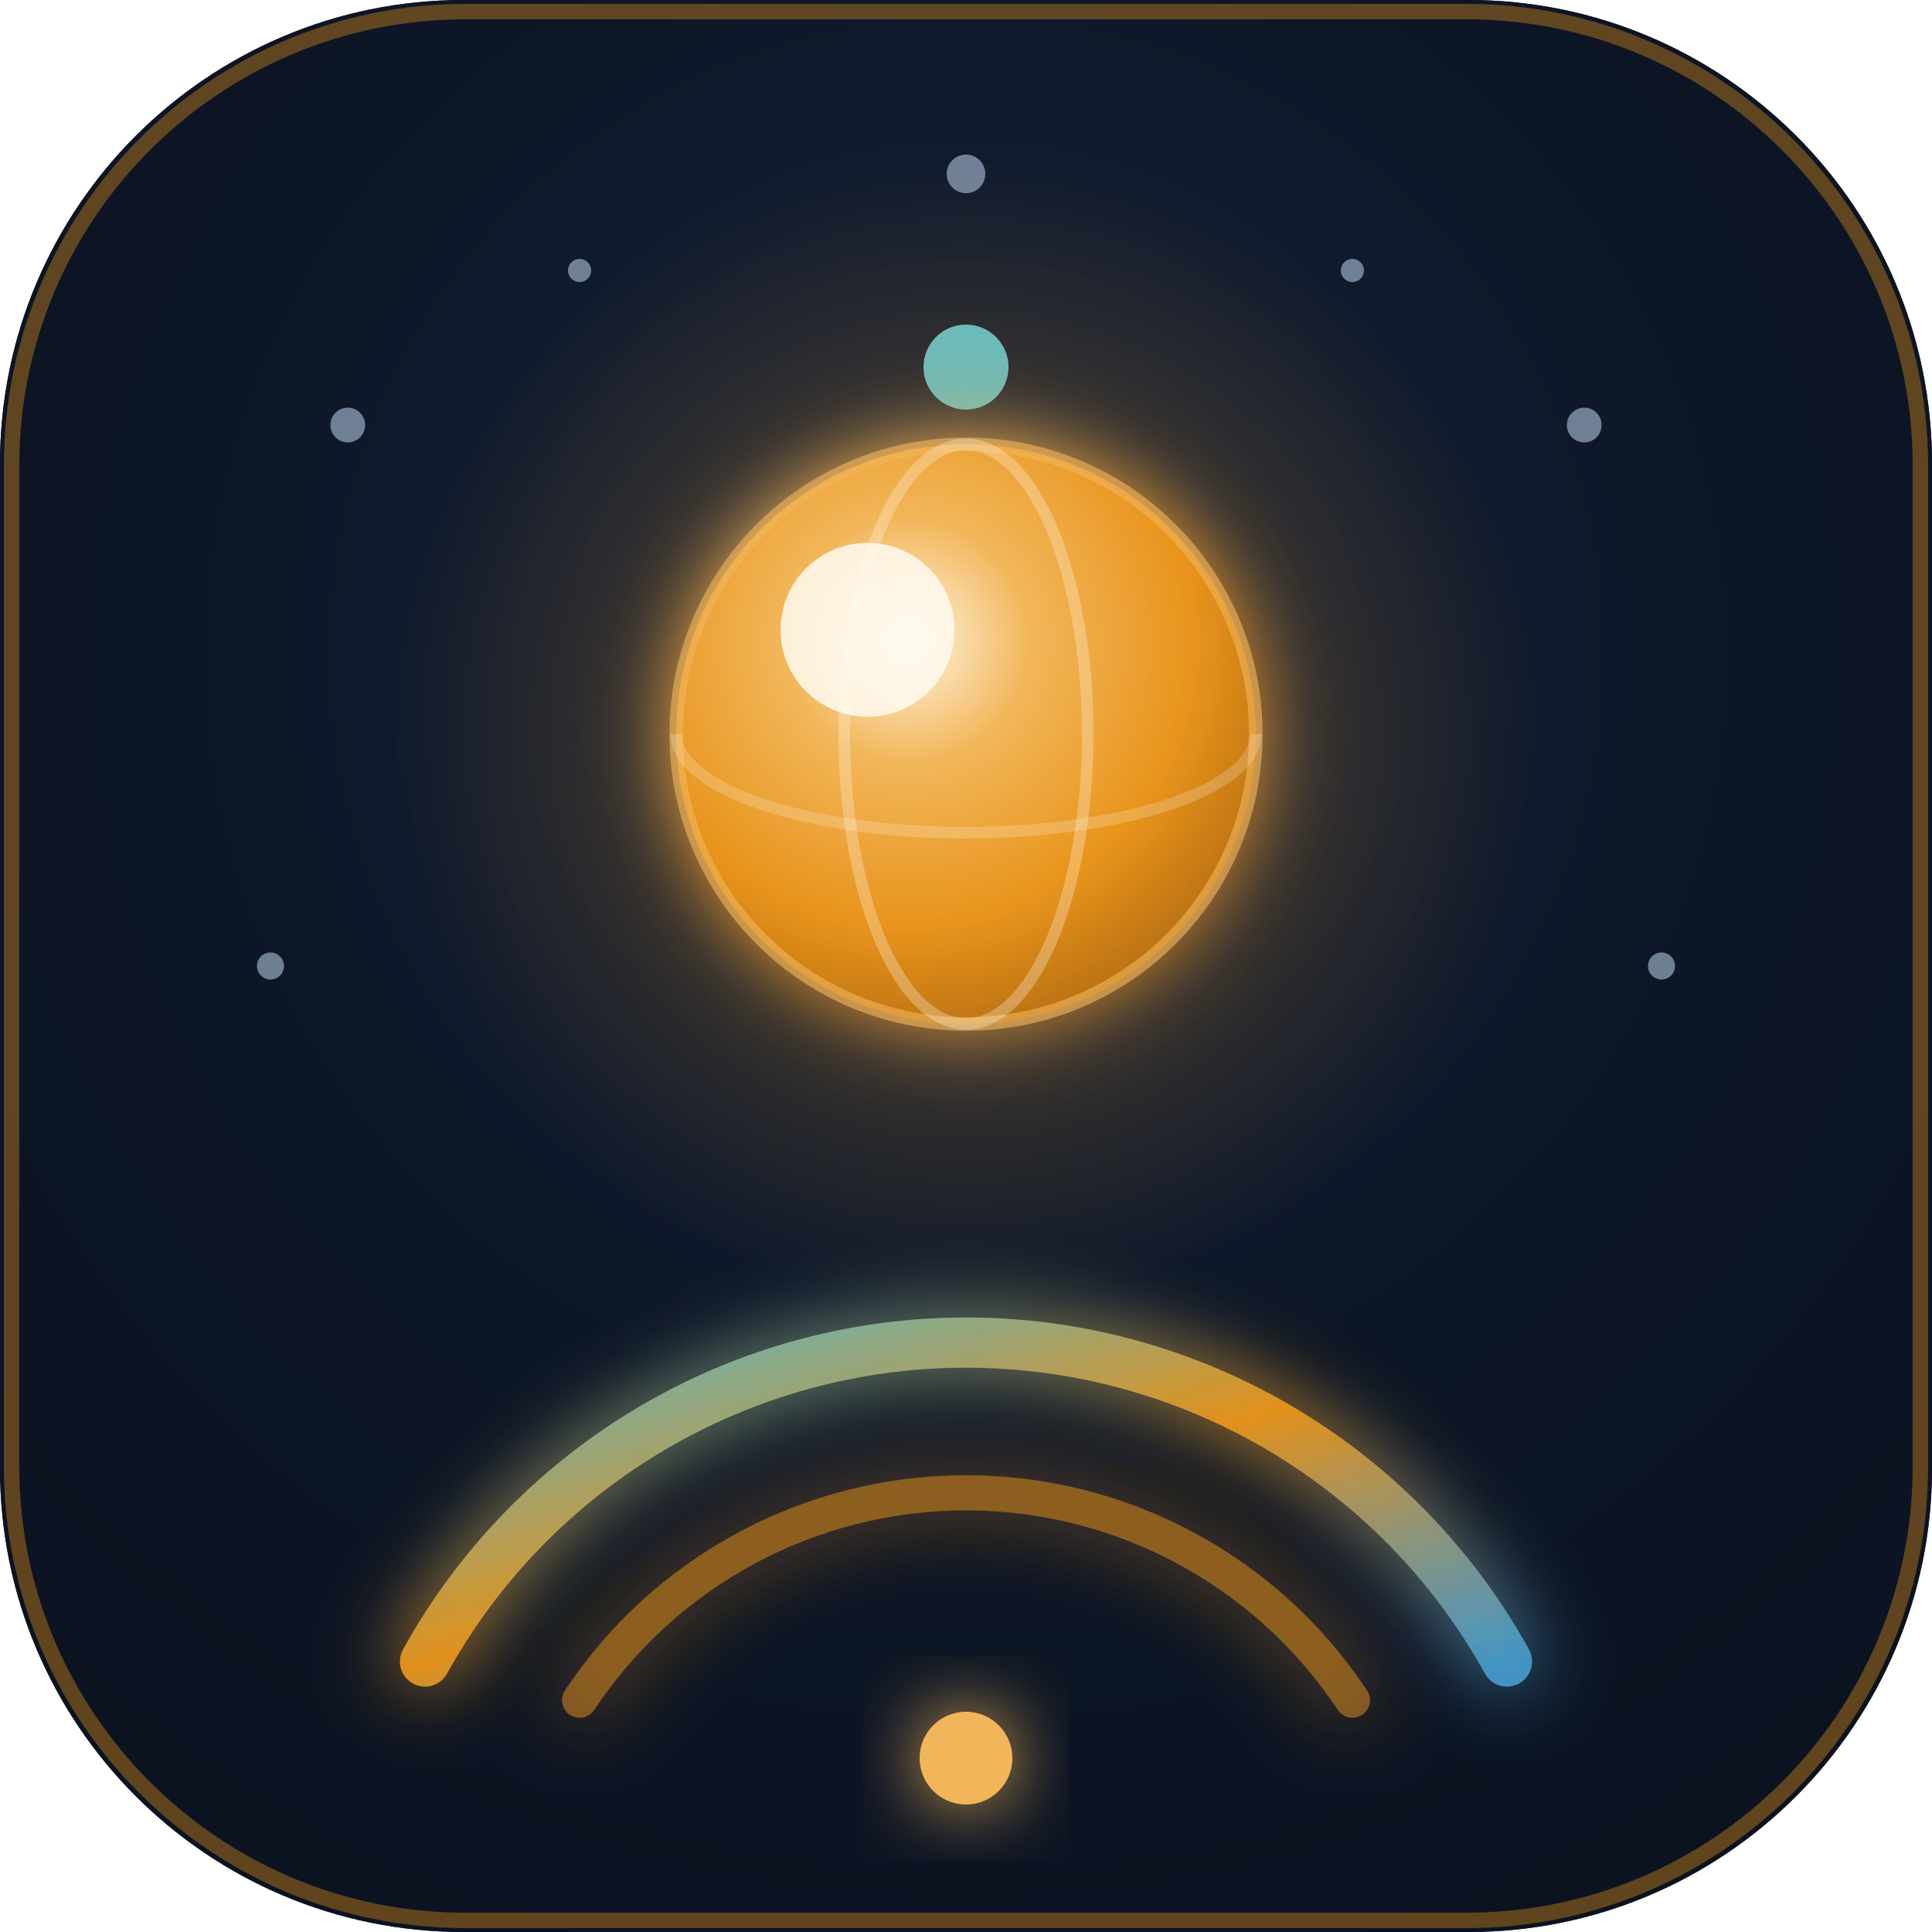
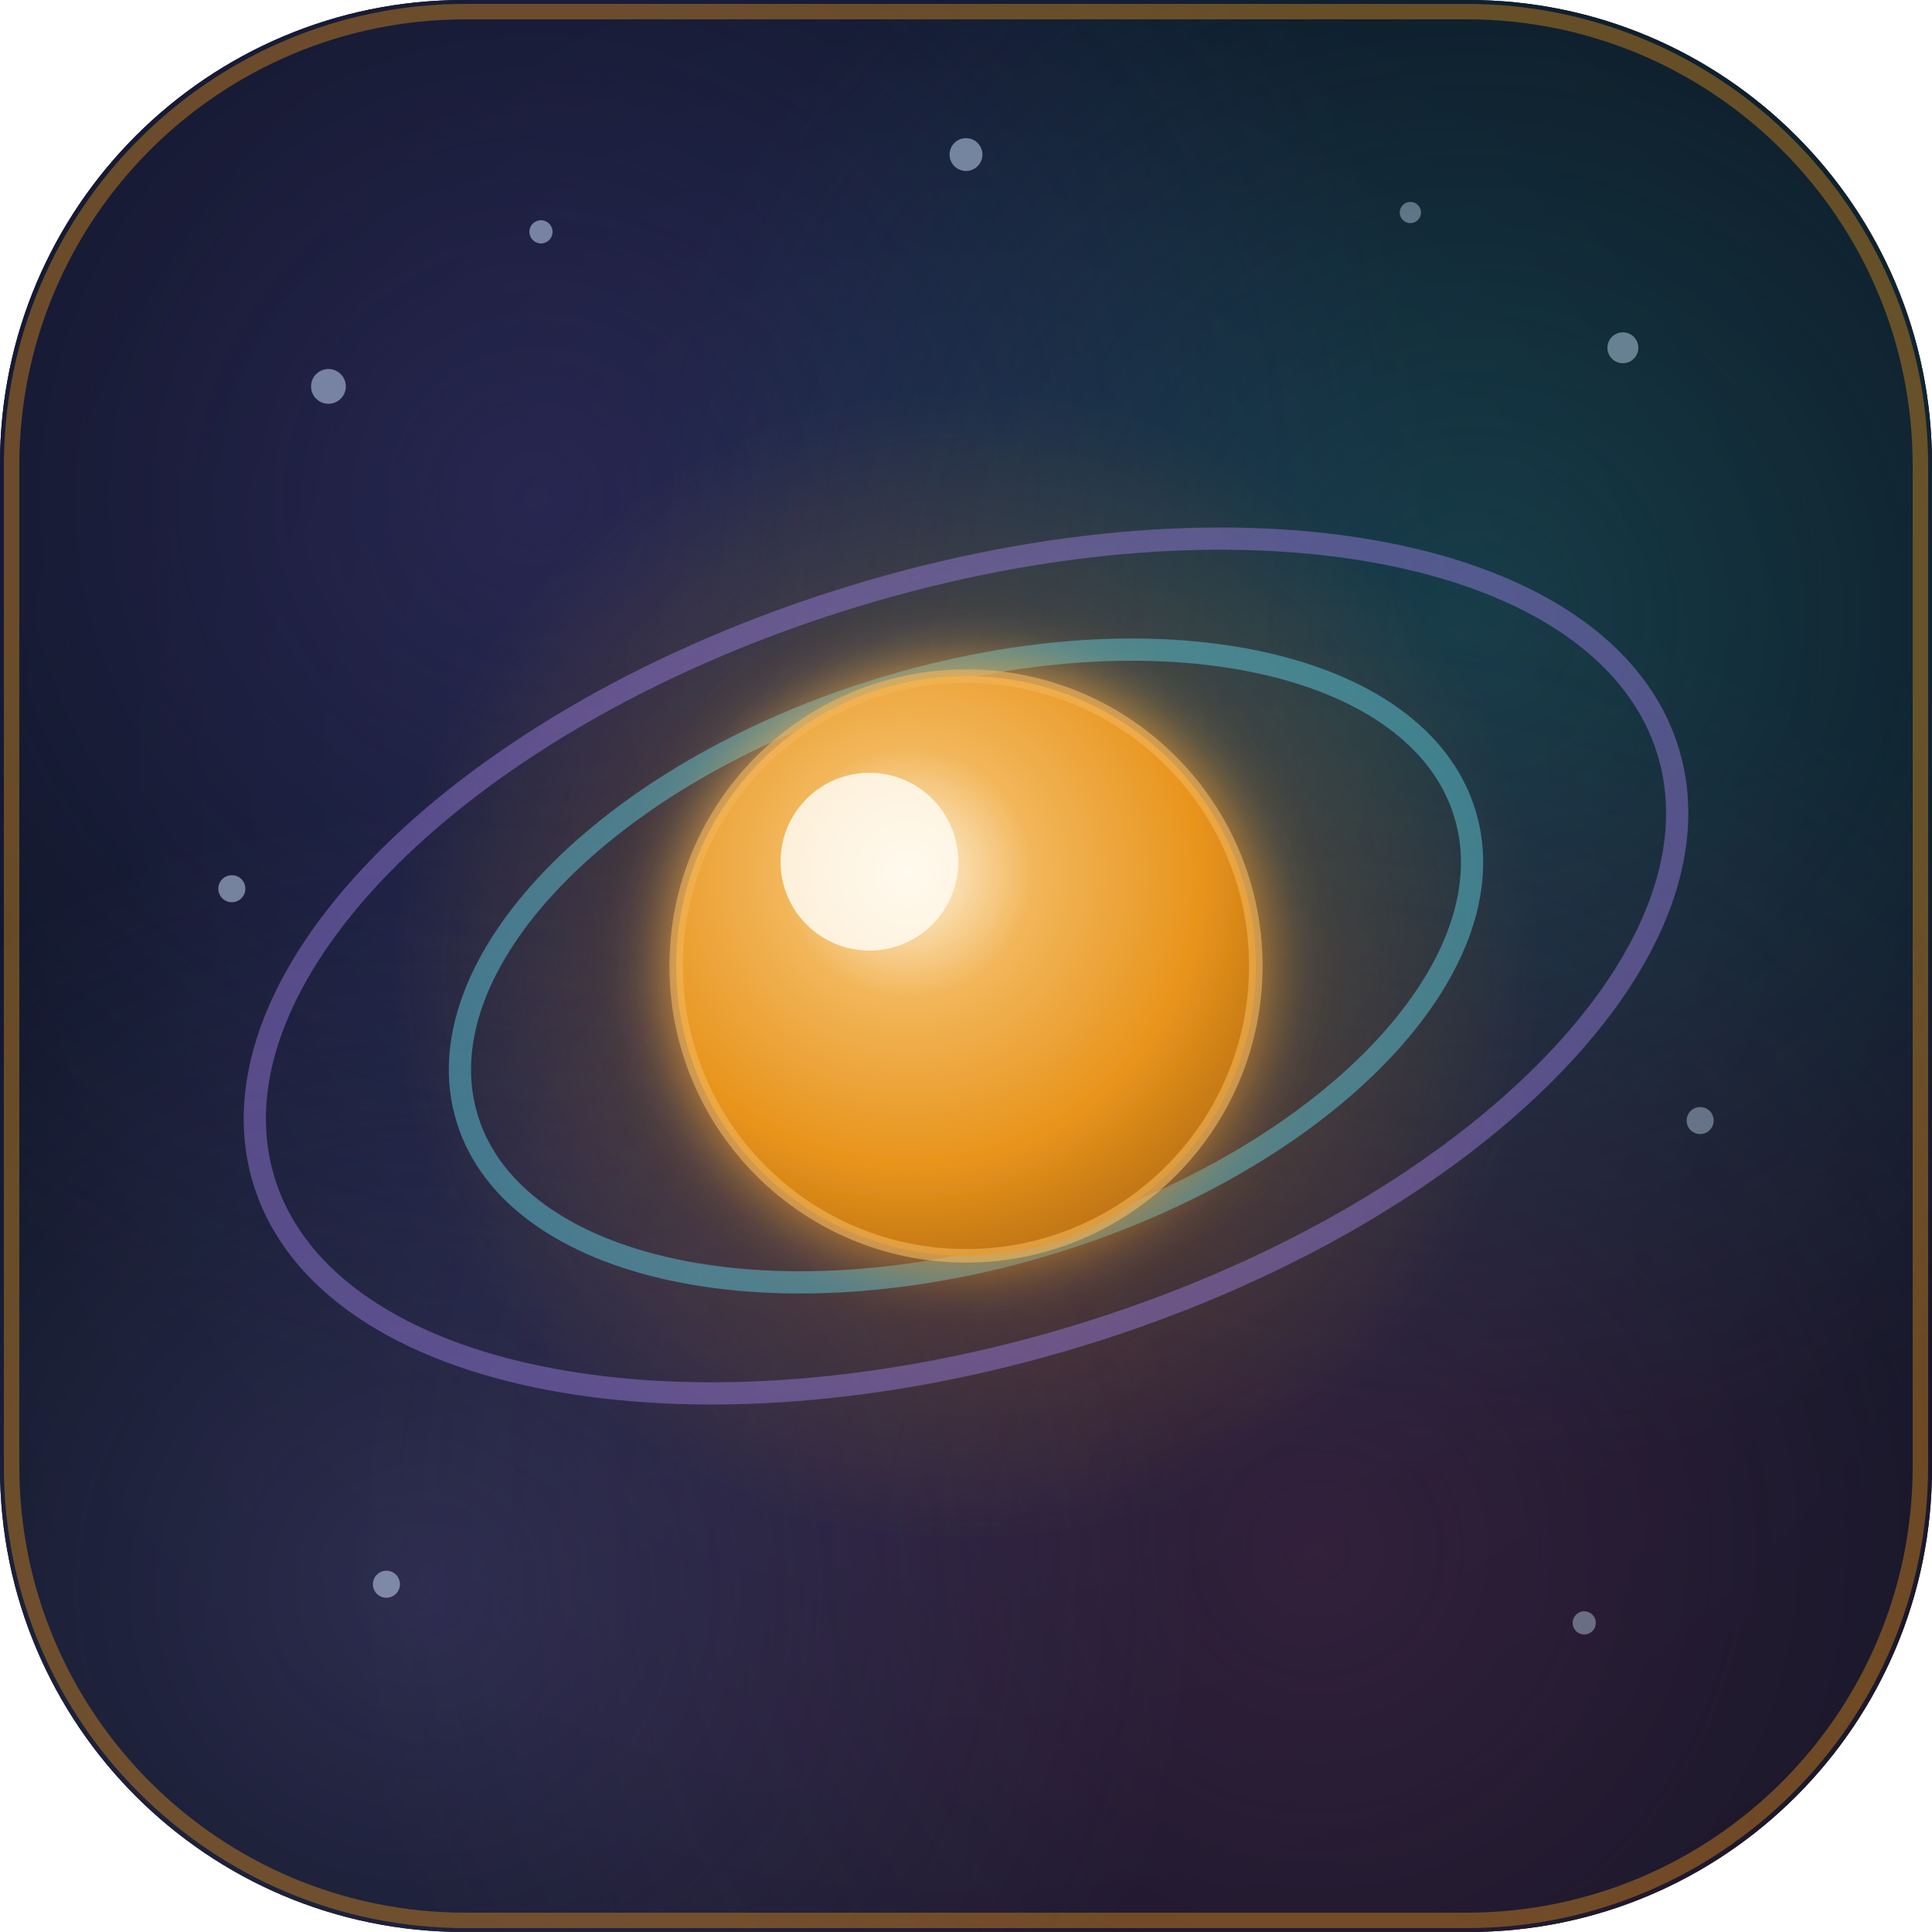
- <svg xmlns="http://www.w3.org/2000/svg" viewBox="0 0 100 100" role="img" aria-label="Atlas Mind">
+ <svg xmlns="http://www.w3.org/2000/svg" xmlns:xlink="http://www.w3.org/1999/xlink" viewBox="0 0 100 100" role="img" aria-label="Atlas Mind">
  <defs>
-     <radialGradient id="bg_T" cx="50%" cy="34%" r="78%">
-       <stop offset="0%" stop-color="#15233c" />
-       <stop offset="52%" stop-color="#0d1626" />
+     <radialGradient id="bg_v5" cx="50%" cy="40%" r="80%">
+       <stop offset="0%" stop-color="#16243f" />
+       <stop offset="55%" stop-color="#0d1626" />
      <stop offset="100%" stop-color="#0b1220" />
    </radialGradient>
-     <radialGradient id="orb_T" cx="40%" cy="34%" r="70%">
+     <radialGradient id="wispA_v5" cx="28%" cy="26%" r="46%">
+       <stop offset="0%" stop-color="#3a2f6b" stop-opacity="0.55" />
+       <stop offset="100%" stop-color="#3a2f6b" stop-opacity="0" />
+     </radialGradient>
+     <radialGradient id="wispB_v5" cx="76%" cy="32%" r="44%">
+       <stop offset="0%" stop-color="#1f6b6b" stop-opacity="0.42" />
+       <stop offset="100%" stop-color="#1f6b6b" stop-opacity="0" />
+     </radialGradient>
+     <radialGradient id="wispC_v5" cx="68%" cy="80%" r="50%">
+       <stop offset="0%" stop-color="#6b2f5a" stop-opacity="0.4" />
+       <stop offset="100%" stop-color="#6b2f5a" stop-opacity="0" />
+     </radialGradient>
+     <radialGradient id="wispD_v5" cx="22%" cy="82%" r="40%">
+       <stop offset="0%" stop-color="#9b7fe0" stop-opacity="0.22" />
+       <stop offset="100%" stop-color="#9b7fe0" stop-opacity="0" />
+     </radialGradient>
+     <radialGradient id="orb_v5" cx="40%" cy="34%" r="72%">
      <stop offset="0%" stop-color="#fff7e6" />
      <stop offset="30%" stop-color="#f2b65a" />
      <stop offset="70%" stop-color="#e8941c" />
      <stop offset="100%" stop-color="#b86f12" />
    </radialGradient>
-     <radialGradient id="halo_T" cx="50%" cy="50%" r="50%">
-       <stop offset="0%" stop-color="#f2b65a" stop-opacity="0.55" />
-       <stop offset="55%" stop-color="#e8941c" stop-opacity="0.18" />
+     <radialGradient id="halo_v5" cx="50%" cy="50%" r="50%">
+       <stop offset="0%" stop-color="#f2b65a" stop-opacity="0.6" />
+       <stop offset="52%" stop-color="#e8941c" stop-opacity="0.2" />
      <stop offset="100%" stop-color="#e8941c" stop-opacity="0" />
    </radialGradient>
-     <linearGradient id="arc_T" x1="0" y1="0" x2="1" y2="1">
-       <stop offset="0%" stop-color="#5ec8d8" stop-opacity="0.9" />
-       <stop offset="50%" stop-color="#e8941c" />
-       <stop offset="100%" stop-color="#4aa3d6" stop-opacity="0.9" />
-     </linearGradient>
-     <filter id="glow_T" x="-60%" y="-60%" width="220%" height="220%">
-       <feGaussianBlur stdDeviation="2" result="b" />
+     <radialGradient id="planA_v5" cx="38%" cy="34%" r="70%">
+       <stop offset="0%" stop-color="#bfeef6" />
+       <stop offset="60%" stop-color="#5ec8d8" />
+       <stop offset="100%" stop-color="#2f8a99" />
+     </radialGradient>
+     <radialGradient id="planB_v5" cx="38%" cy="34%" r="70%">
+       <stop offset="0%" stop-color="#d8ccff" />
+       <stop offset="60%" stop-color="#9b7fe0" />
+       <stop offset="100%" stop-color="#5b46a0" />
+     </radialGradient>
+     <filter id="glow_v5" x="-60%" y="-60%" width="220%" height="220%">
+       <feGaussianBlur stdDeviation="1.7" result="b" />
      <feMerge>
        <feMergeNode in="b" />
        <feMergeNode in="SourceGraphic" />
      </feMerge>
    </filter>
-     <clipPath id="clip_T">
+     <clipPath id="clip_v5">
      <rect x="0" y="0" width="100" height="100" rx="24" ry="24" />
    </clipPath>
+     <path id="orbOuter_v5" d="M 88,50 A 38,20 0 1,1 12,50 A 38,20 0 1,1 88,50 Z" fill="none" />
+     <path id="orbInner_v5" d="M 77,50 A 27,15 0 1,1 23,50 A 27,15 0 1,1 77,50 Z" fill="none" />
  </defs>
-   <g clip-path="url(#clip_T)">
+   <g clip-path="url(#clip_v5)">
    <rect width="100" height="100" fill="#0b1220" />
-     <rect width="100" height="100" fill="url(#bg_T)" />
-     <circle class="cst-star" style="animation-delay:0s" cx="18" cy="22" r="0.9" fill="#cfe6ff" opacity="0.5" />
-     <circle cx="82" cy="22" r="0.9" fill="#cfe6ff" opacity="0.5" />
-     <circle class="cst-star" style="animation-delay:1.6s" cx="14" cy="50" r="0.7" fill="#cfe6ff" opacity="0.5" />
-     <circle cx="86" cy="50" r="0.7" fill="#cfe6ff" opacity="0.5" />
-     <circle class="cst-star" style="animation-delay:0.8s" cx="30" cy="14" r="0.6" fill="#cfe6ff" opacity="0.5" />
-     <circle cx="70" cy="14" r="0.6" fill="#cfe6ff" opacity="0.5" />
-     <circle class="cst-star" style="animation-delay:0s" cx="50" cy="9" r="1" fill="#cfe6ff" opacity="0.5" />
-     <g filter="url(#glow_T)" fill="none" stroke="url(#arc_T)" stroke-linecap="round">
-       <path d="M 22 86 A 32 32 0 0 1 78 86" stroke-width="2.6" opacity="0.95" />
-       <path d="M 30 88 A 24 24 0 0 1 70 88" stroke-width="1.82" stroke="#e8941c" opacity="0.5" />
-     </g>
-     <g filter="url(#glow_T)">
-       <circle cx="50" cy="91" r="2.4" fill="#f2b65a" />
-     </g>
+     <rect width="100" height="100" fill="url(#bg_v5)" />
+     <rect width="100" height="100" fill="url(#wispA_v5)" />
+     <rect width="100" height="100" fill="url(#wispB_v5)" />
+     <rect width="100" height="100" fill="url(#wispC_v5)" />
+     <rect width="100" height="100" fill="url(#wispD_v5)" />
+     <circle class="cst-star" style="animation-delay:0s" cx="17" cy="20" r="0.9" fill="#cfe6ff" opacity="0.5" />
+     <circle cx="84" cy="18" r="0.8" fill="#cfe6ff" opacity="0.45" />
+     <circle class="cst-star" style="animation-delay:1.4s" cx="12" cy="46" r="0.7" fill="#cfe6ff" opacity="0.5" />
+     <circle cx="88" cy="58" r="0.7" fill="#cfe6ff" opacity="0.4" />
+     <circle class="cst-star" style="animation-delay:0.7s" cx="28" cy="12" r="0.6" fill="#cfe6ff" opacity="0.5" />
+     <circle cx="73" cy="11" r="0.55" fill="#cfe6ff" opacity="0.4" />
+     <circle class="cst-star" style="animation-delay:2.1s" cx="20" cy="82" r="0.7" fill="#cfe6ff" opacity="0.5" />
+     <circle cx="82" cy="84" r="0.6" fill="#cfe6ff" opacity="0.4" />
+     <circle class="cst-star" style="animation-delay:1.1s" cx="50" cy="8" r="0.85" fill="#cfe6ff" opacity="0.5" />
    <g class="cst-float">
      <animateTransform attributeName="transform" type="translate" values="0 0;0 -3.5;0 0" dur="5s" repeatCount="indefinite" />
-       <g class="cst-orbit" style="transform-origin:50px 38px">
-         <animateTransform attributeName="transform" type="rotate" values="0 50 38;360 50 38" dur="18s" repeatCount="indefinite" />
-         <circle cx="50" cy="19" r="2.2" fill="#5ec8d8" opacity="0.95" />
+       <circle class="cst-pulse" cx="50" cy="50" r="30" fill="url(#halo_v5)" style="transform-origin:50px 50px">
+         <animate attributeName="r" values="29;32;29" dur="4.5s" repeatCount="indefinite" />
+         <animate attributeName="opacity" values="0.7;1;0.7" dur="4.5s" repeatCount="indefinite" />
+       </circle>
+       <g transform="rotate(-17 50 50)">
+         <g fill="none" stroke-linecap="round">
+           <ellipse cx="50" cy="50" rx="38" ry="20" stroke="#9b7fe0" stroke-opacity="0.46" stroke-width="1.15" />
+           <ellipse cx="50" cy="50" rx="27" ry="15" stroke="#5ec8d8" stroke-opacity="0.5" stroke-width="1.15" />
+         </g>
+         <g filter="url(#glow_v5)">
+           <circle cx="0" cy="0" r="2.7" fill="url(#planA_v5)">
+             <animateMotion dur="17s" begin="-7s" repeatCount="indefinite" rotate="0">
+               <mpath xlink:href="#orbInner_v5" />
+             </animateMotion>
+             <animate attributeName="opacity" dur="17s" begin="-7s" repeatCount="indefinite" calcMode="discrete" values="0;1" keyTimes="0;0.5" />
+           </circle>
+         </g>
      </g>
-       <circle class="cst-pulse" cx="50" cy="38" r="30" fill="url(#halo_T)" style="transform-origin:50px 38px" />
-       <g filter="url(#glow_T)">
-         <circle cx="50" cy="38" r="15" fill="url(#orb_T)" stroke="#f2b65a" stroke-opacity="0.6" stroke-width="0.7" />
-         <ellipse cx="50" cy="38" rx="6.3" ry="15" fill="none" stroke="#fff7e6" stroke-opacity="0.3" stroke-width="0.6" />
-         <path d="M 35 38 A 15 5.1 0 0 0 65 38" fill="none" stroke="#fff7e6" stroke-opacity="0.22" stroke-width="0.6" />
-         <circle cx="44.9" cy="32.6" r="4.5" fill="#fffaf0" opacity="0.85" />
+       <g filter="url(#glow_v5)">
+         <circle cx="50" cy="50" r="15" fill="url(#orb_v5)" stroke="#f2b65a" stroke-opacity="0.6" stroke-width="0.7" />
+         <circle cx="45" cy="44.6" r="4.6" fill="#fffaf0" opacity="0.85" />
+       </g>
+       <g transform="rotate(-17 50 50)">
+         <g filter="url(#glow_v5)">
+           <circle cx="0" cy="0" r="2.7" fill="url(#planA_v5)">
+             <animateMotion dur="17s" begin="-7s" repeatCount="indefinite" rotate="0">
+               <mpath xlink:href="#orbInner_v5" />
+             </animateMotion>
+             <animate attributeName="opacity" dur="17s" begin="-7s" repeatCount="indefinite" calcMode="discrete" values="1;0" keyTimes="0;0.5" />
+           </circle>
+         </g>
+         <g filter="url(#glow_v5)">
+           <circle cx="0" cy="0" r="3.1" fill="url(#planB_v5)">
+             <animateMotion dur="30s" begin="0s" repeatCount="indefinite" rotate="0">
+               <mpath xlink:href="#orbOuter_v5" />
+             </animateMotion>
+           </circle>
+         </g>
      </g>
    </g>
  </g>
-   <rect x="0.6" y="0.6" width="98.8" height="98.8" rx="23.5" ry="23.5" fill="none" stroke="#e8941c" stroke-opacity="0.38" stroke-width="0.8" />
+   <rect x="0.6" y="0.6" width="98.8" height="98.8" rx="23.5" ry="23.5" fill="none" stroke="#e8941c" stroke-opacity="0.4" stroke-width="0.8" />
</svg>
